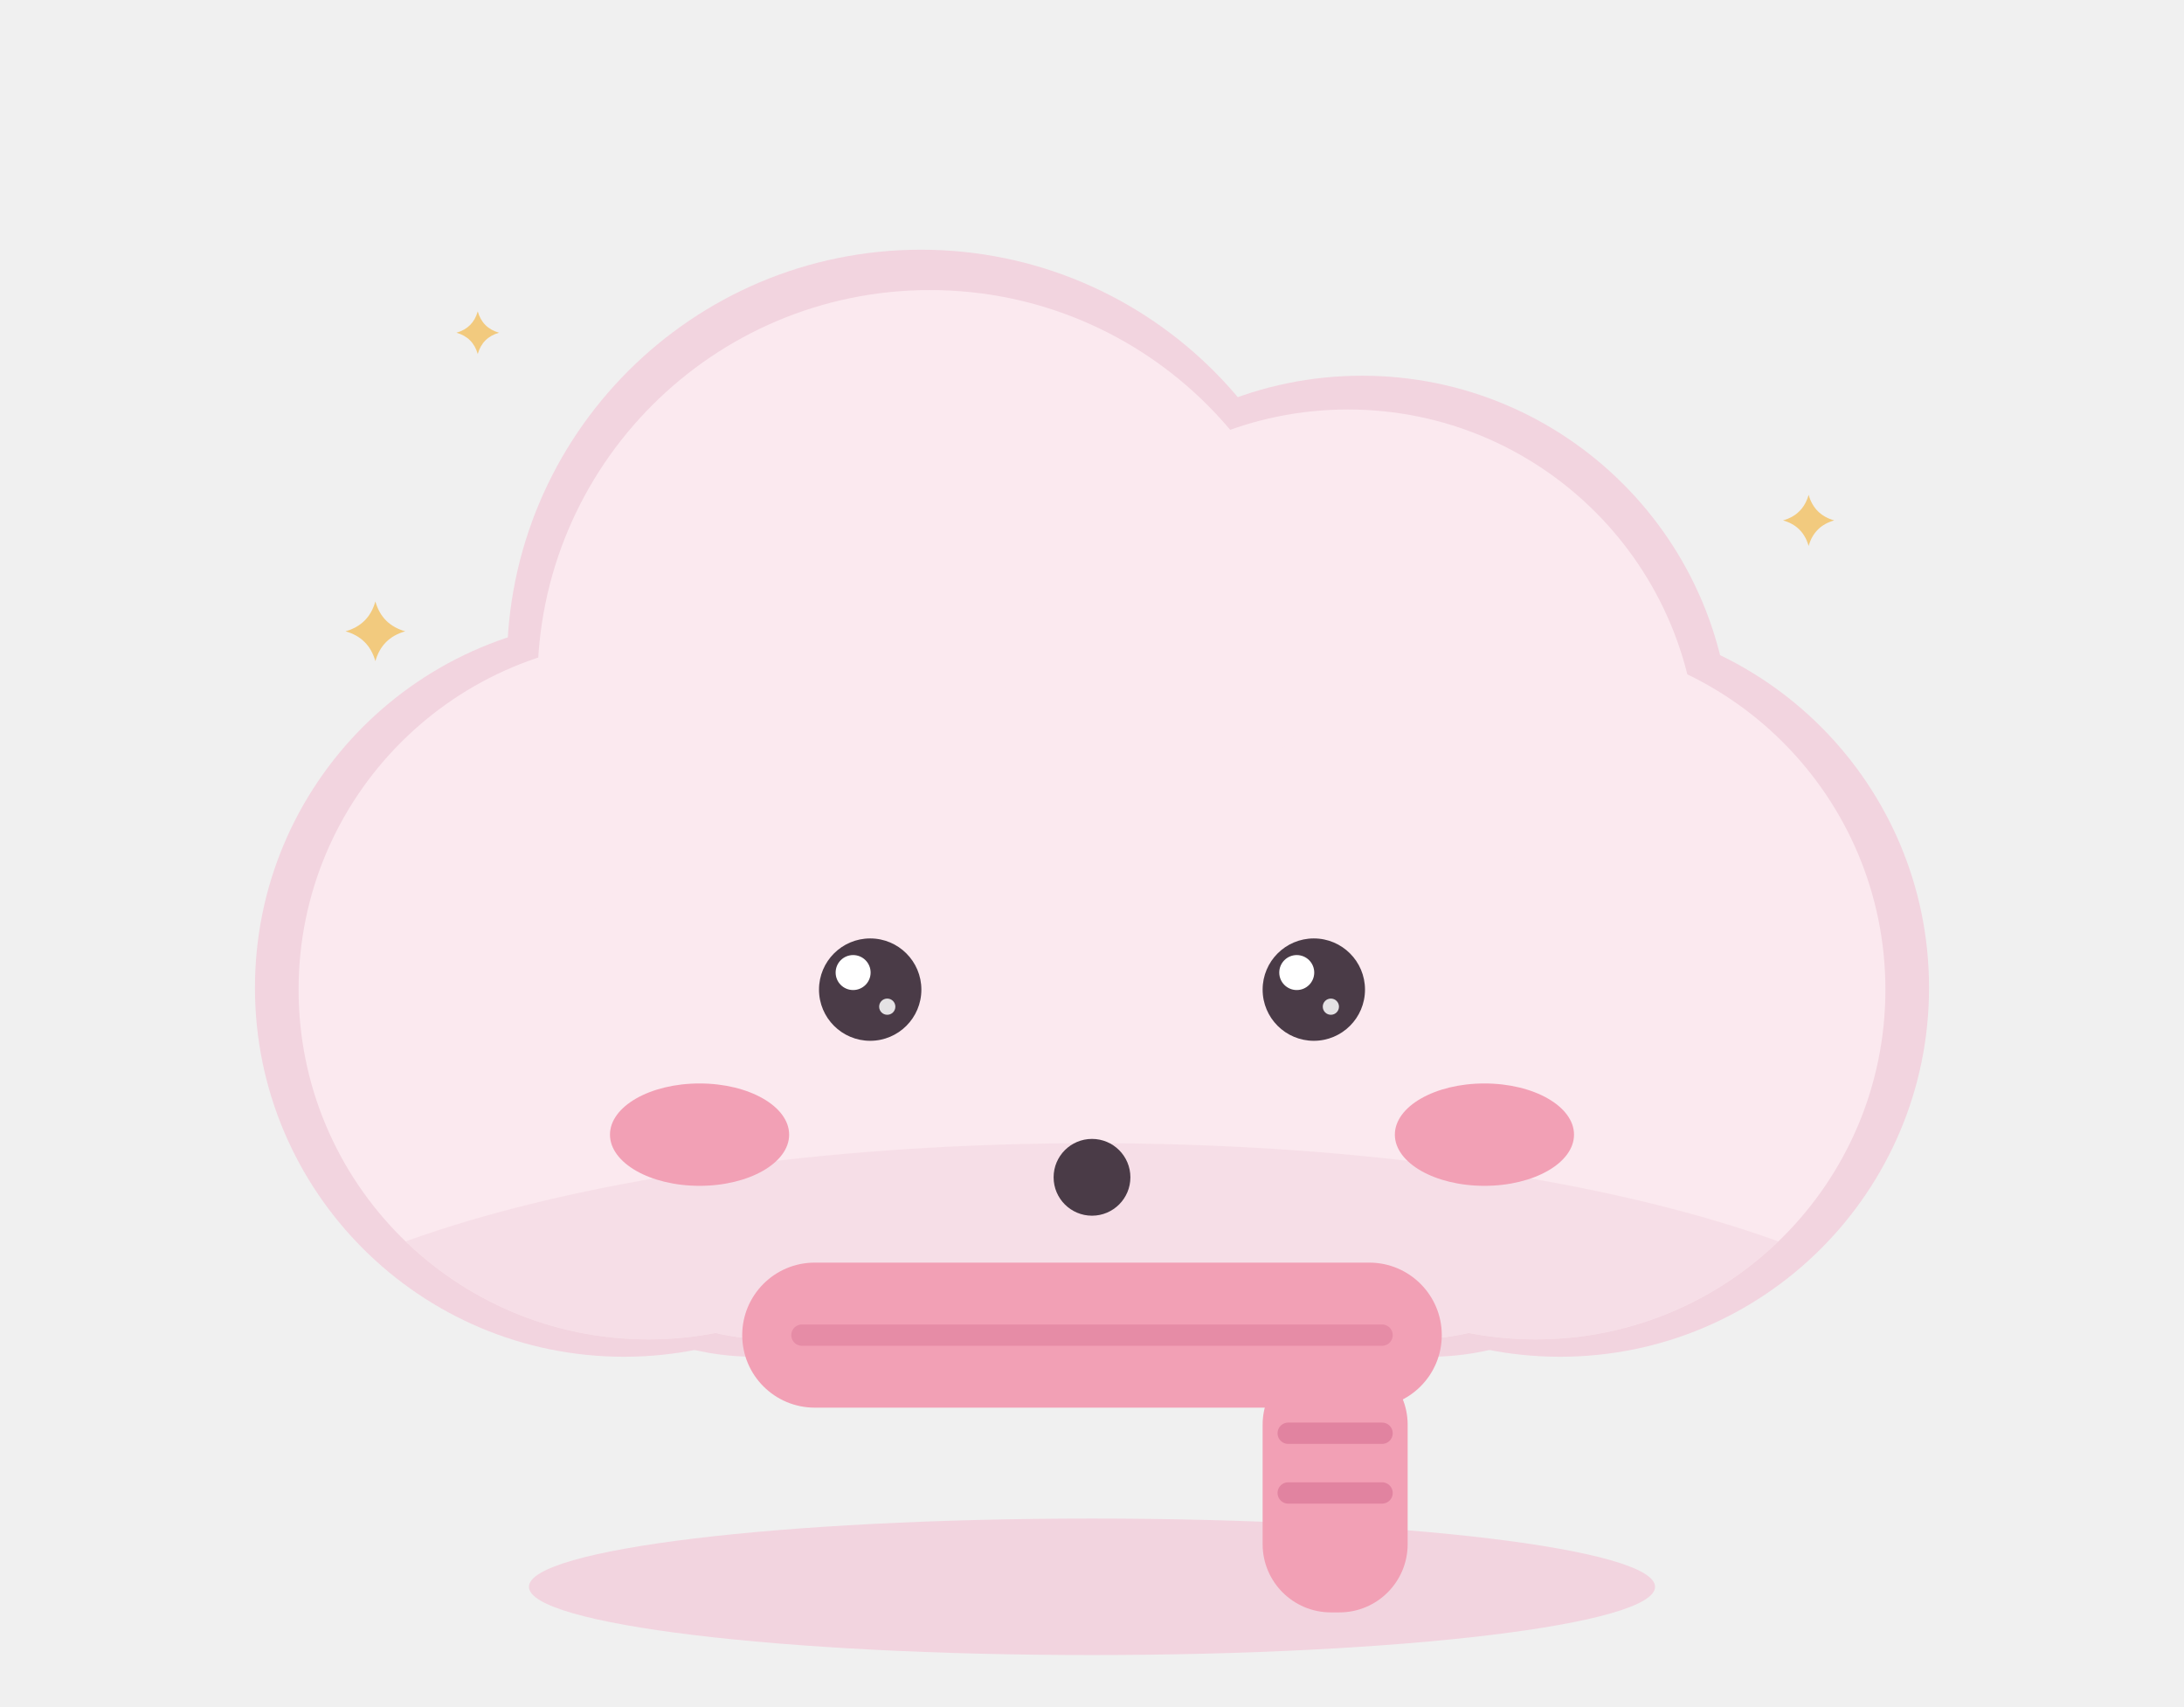
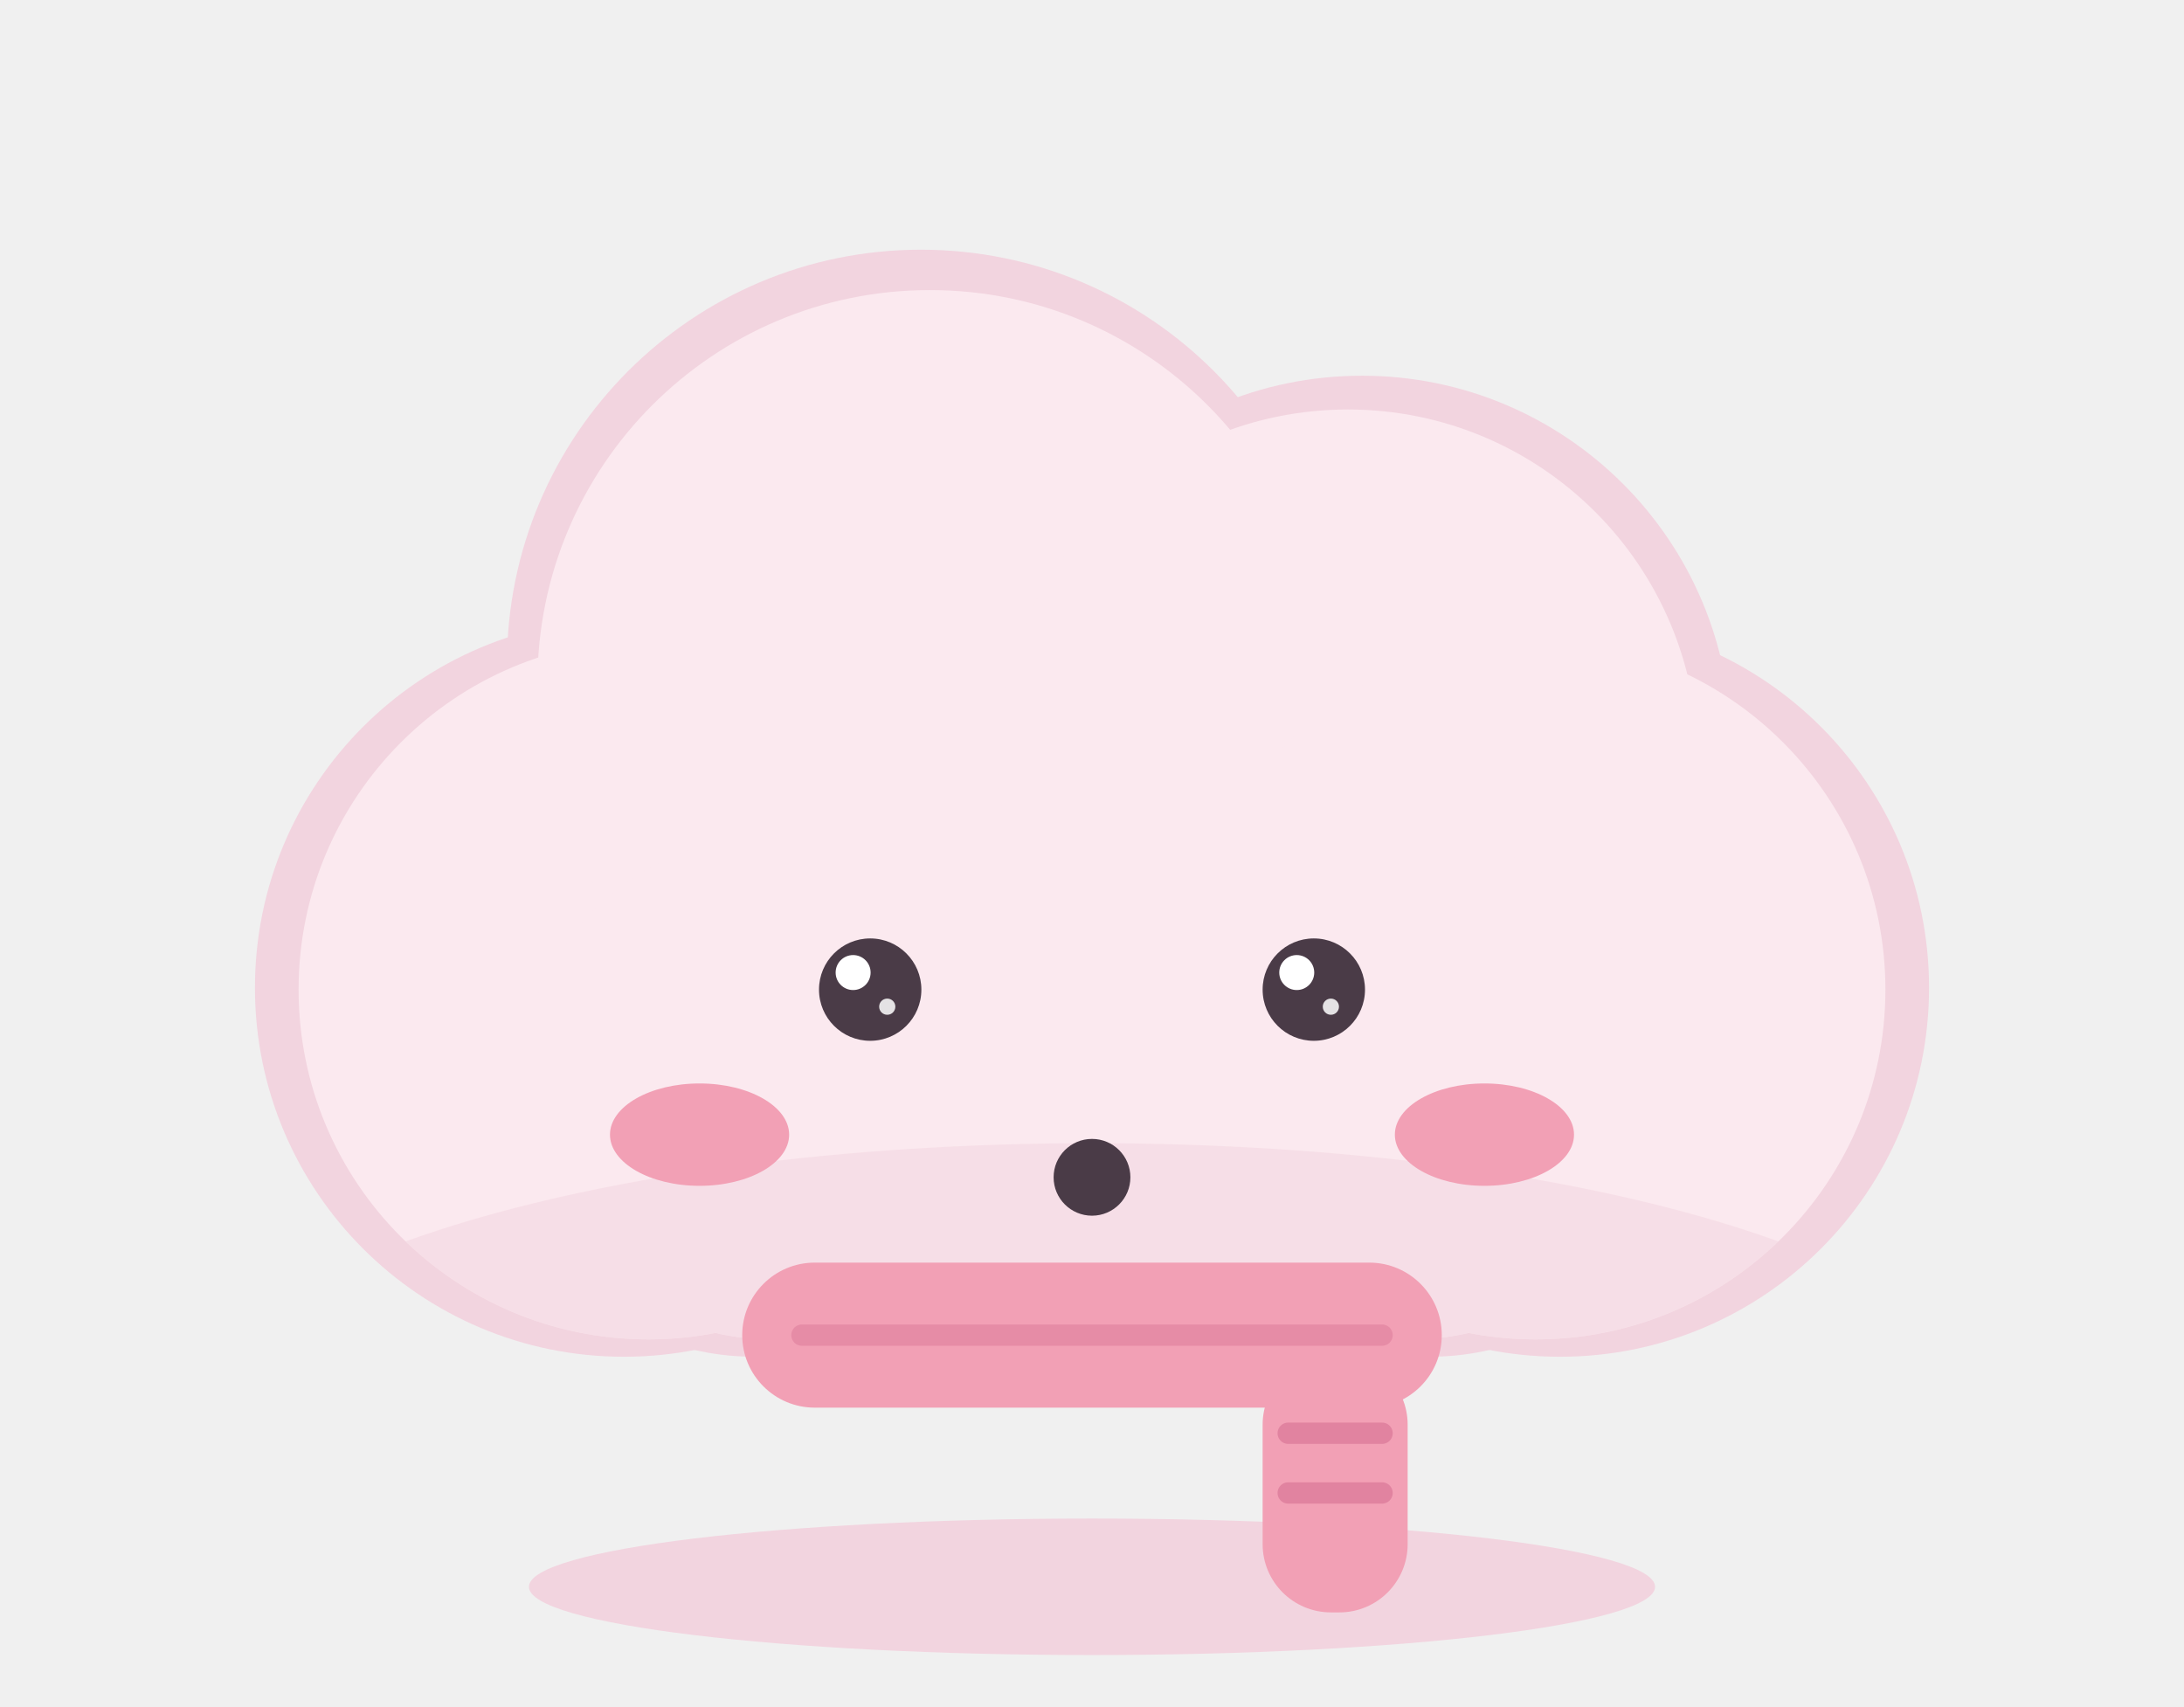
<svg xmlns="http://www.w3.org/2000/svg" viewBox="0 0 512 400">
  <defs>
    <clipPath id="corps">
      <circle cx="152" cy="232" r="82" />
      <circle cx="218" cy="160" r="92" />
      <circle cx="316" cy="178" r="82" />
      <circle cx="360" cy="232" r="82" />
      <rect x="122" y="196" width="268" height="118" rx="59" />
    </clipPath>
  </defs>
  <ellipse cx="256" cy="372" rx="132" ry="16" fill="#F2D4DF" opacity="1" />
  <g transform="translate(256 240) scale(1.055) translate(-256 -240)">
    <circle cx="152" cy="232" r="82" fill="#F2D4DF" />
    <circle cx="218" cy="160" r="92" fill="#F2D4DF" />
    <circle cx="316" cy="178" r="82" fill="#F2D4DF" />
    <circle cx="360" cy="232" r="82" fill="#F2D4DF" />
    <rect x="122" y="196" width="268" height="118" rx="59" fill="#F2D4DF" />
  </g>
  <circle cx="152" cy="232" r="82" fill="#FBE9EF" />
  <circle cx="218" cy="160" r="92" fill="#FBE9EF" />
  <circle cx="316" cy="178" r="82" fill="#FBE9EF" />
  <circle cx="360" cy="232" r="82" fill="#FBE9EF" />
  <rect x="122" y="196" width="268" height="118" rx="59" fill="#FBE9EF" />
  <ellipse cx="256" cy="334" rx="212" ry="66" fill="#F2D4DF" opacity="0.5" clip-path="url(#corps)" />
  <ellipse cx="164" cy="266" rx="21" ry="12" fill="#F2A0B5" />
  <ellipse cx="348" cy="266" rx="21" ry="12" fill="#F2A0B5" />
  <circle cx="204" cy="232" r="12" fill="#4A3B47" />
  <circle cx="200" cy="228" r="4.1" fill="#FFFFFF" />
  <circle cx="208" cy="236" r="1.9" fill="#FFFFFF" opacity="0.85" />
  <circle cx="308" cy="232" r="12" fill="#4A3B47" />
  <circle cx="304" cy="228" r="4.1" fill="#FFFFFF" />
  <circle cx="312" cy="236" r="1.9" fill="#FFFFFF" opacity="0.85" />
  <circle cx="256" cy="276" r="9" fill="#4A3B47" />
  <rect x="174" y="296" width="164" height="34" rx="17" fill="#F2A0B5" />
  <rect x="296" y="318" width="34" height="60" rx="16" fill="#F2A0B5" />
  <path d="M 302 336 L 324 336 M 302 350 L 324 350" stroke="#E183A0" stroke-width="5" stroke-linecap="round" stroke-linejoin="round" fill="none" />
  <path d="M 188 313 L 324 313" stroke="#E183A0" stroke-width="5" stroke-linecap="round" opacity="0.7" />
-   <path d="M 88 141 Q 89.54 146.46 95 148 Q 89.54 149.54 88 155 Q 86.46 149.54 81 148 Q 86.46 146.46 88 141 Z" fill="#F2C879" opacity="0.95" />
-   <path d="M 424 116 Q 425.32 120.68 430 122 Q 425.32 123.32 424 128 Q 422.68 123.32 418 122 Q 422.68 120.68 424 116 Z" fill="#F2C879" opacity="0.95" />
-   <path d="M 112 73 Q 113.1 76.9 117 78 Q 113.1 79.1 112 83 Q 110.9 79.1 107 78 Q 110.9 76.9 112 73 Z" fill="#F2C879" opacity="0.95" />
</svg>
